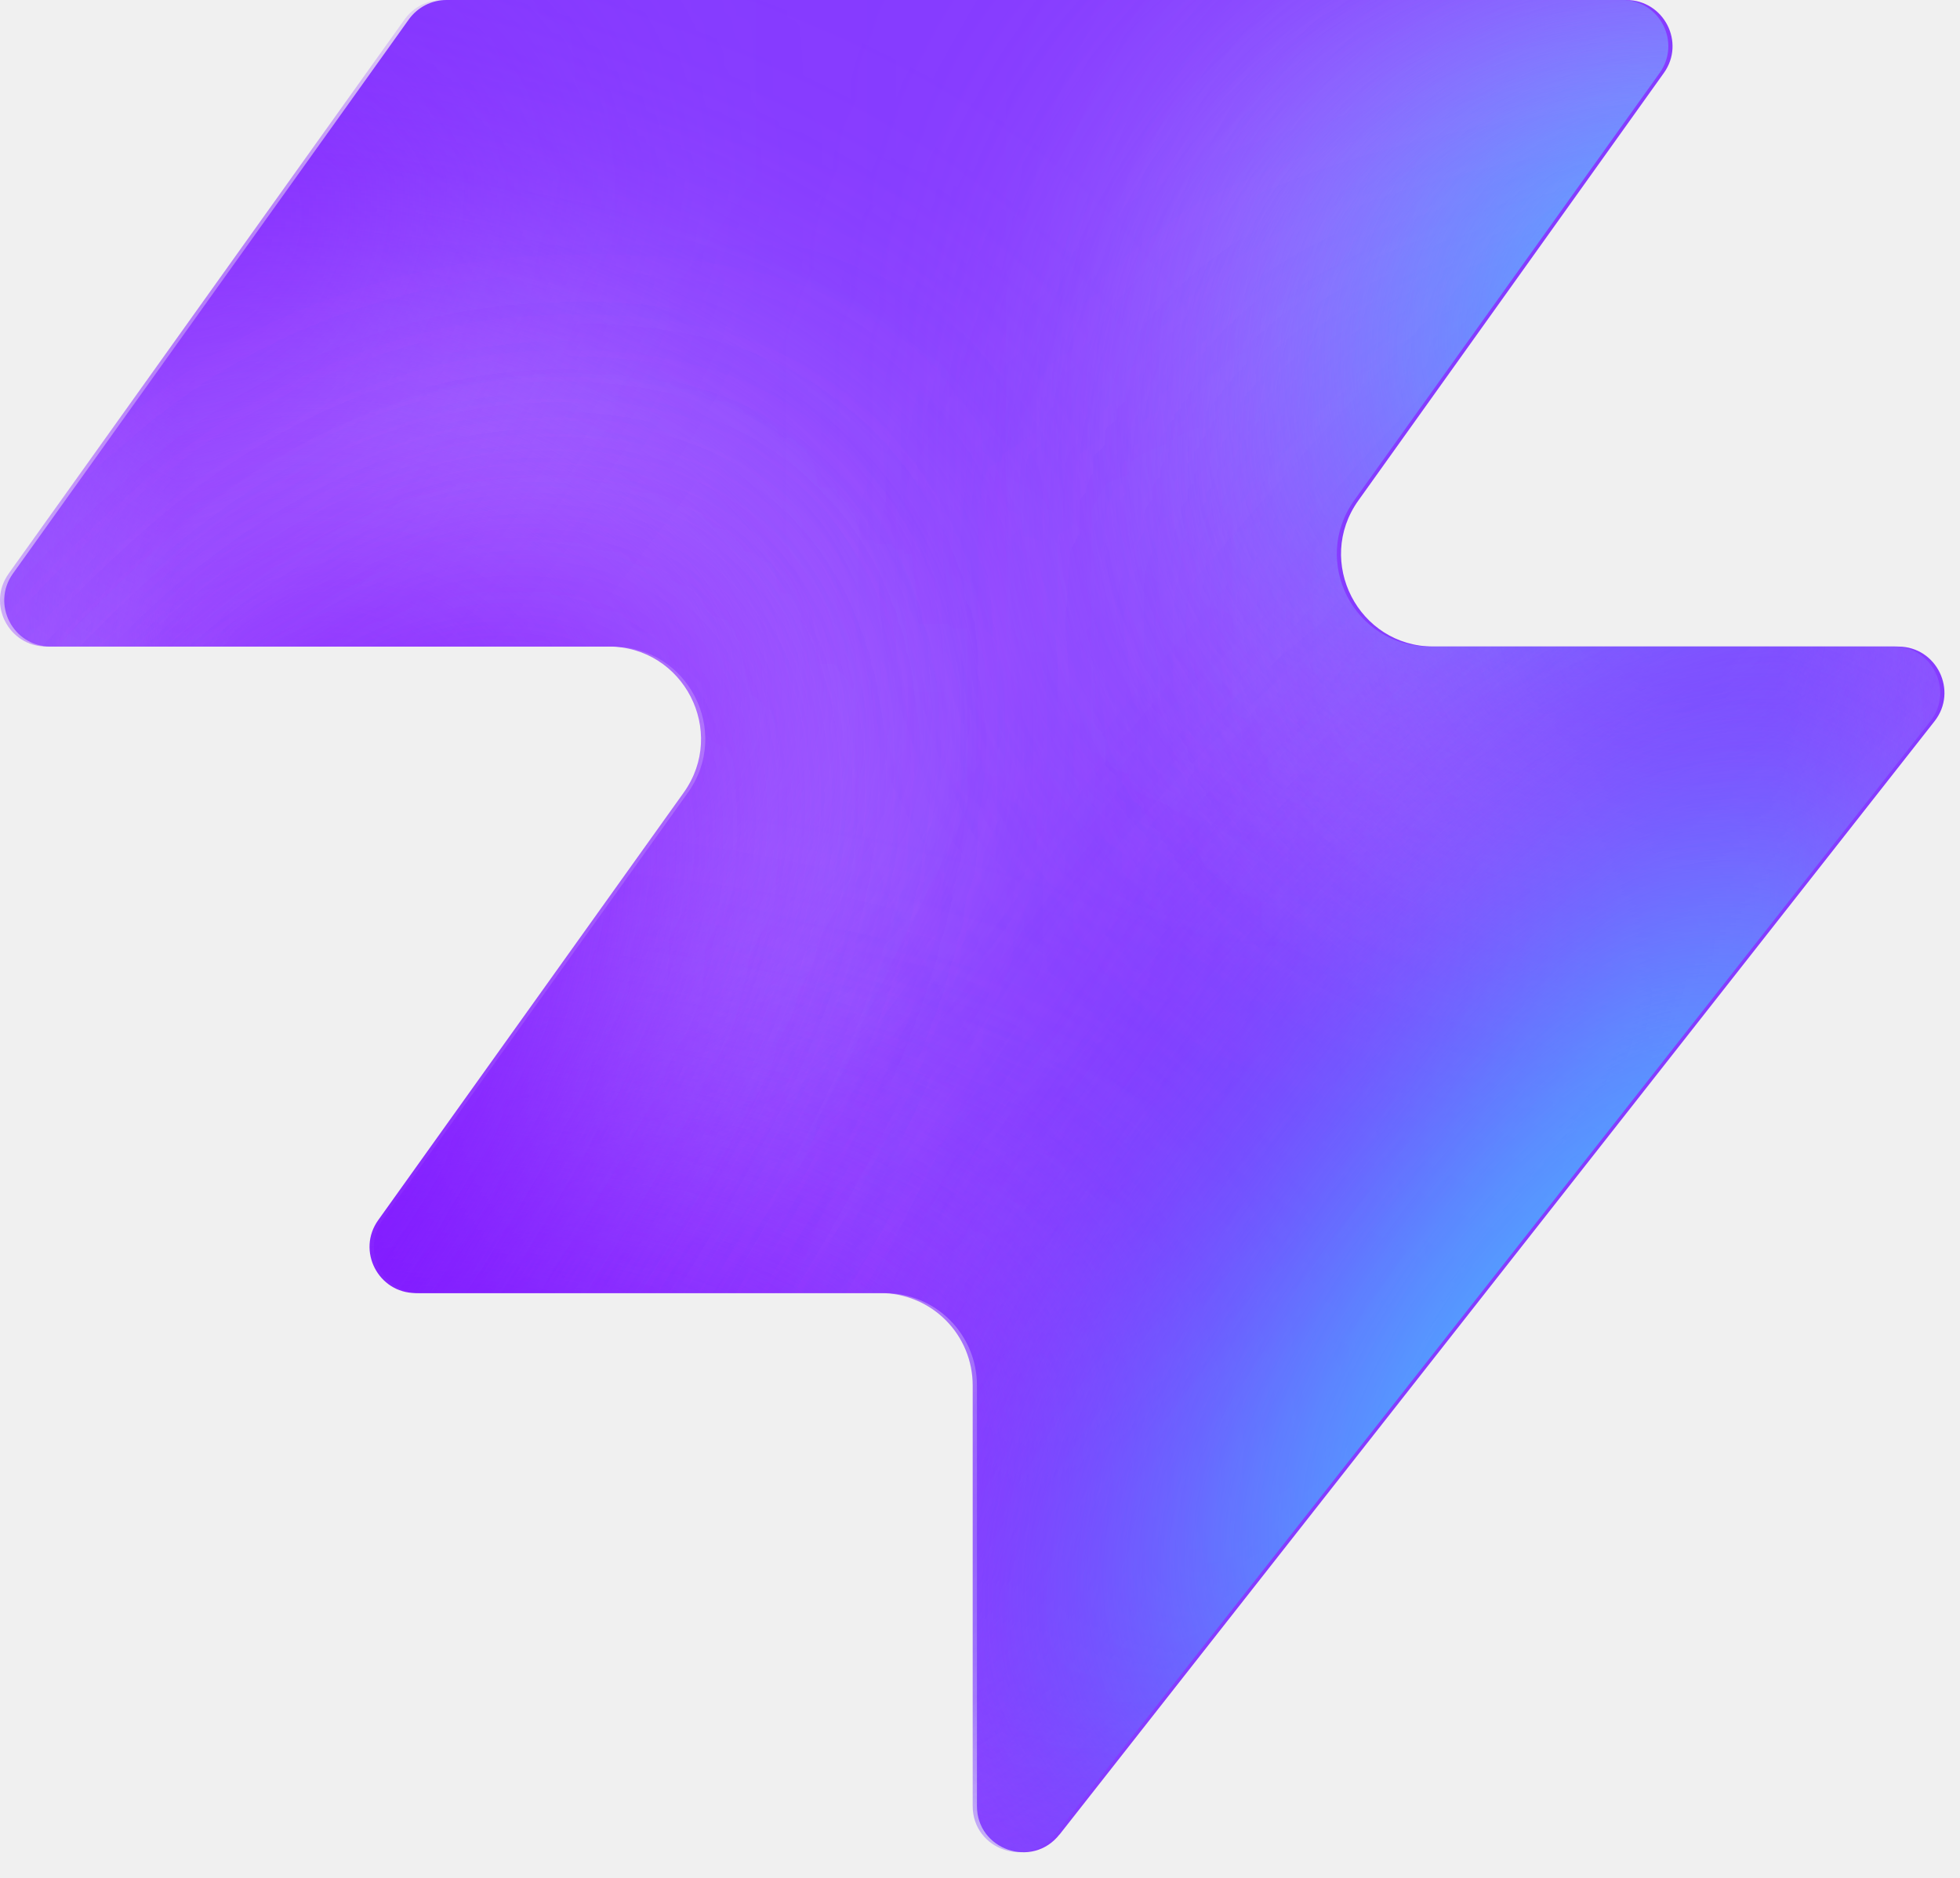
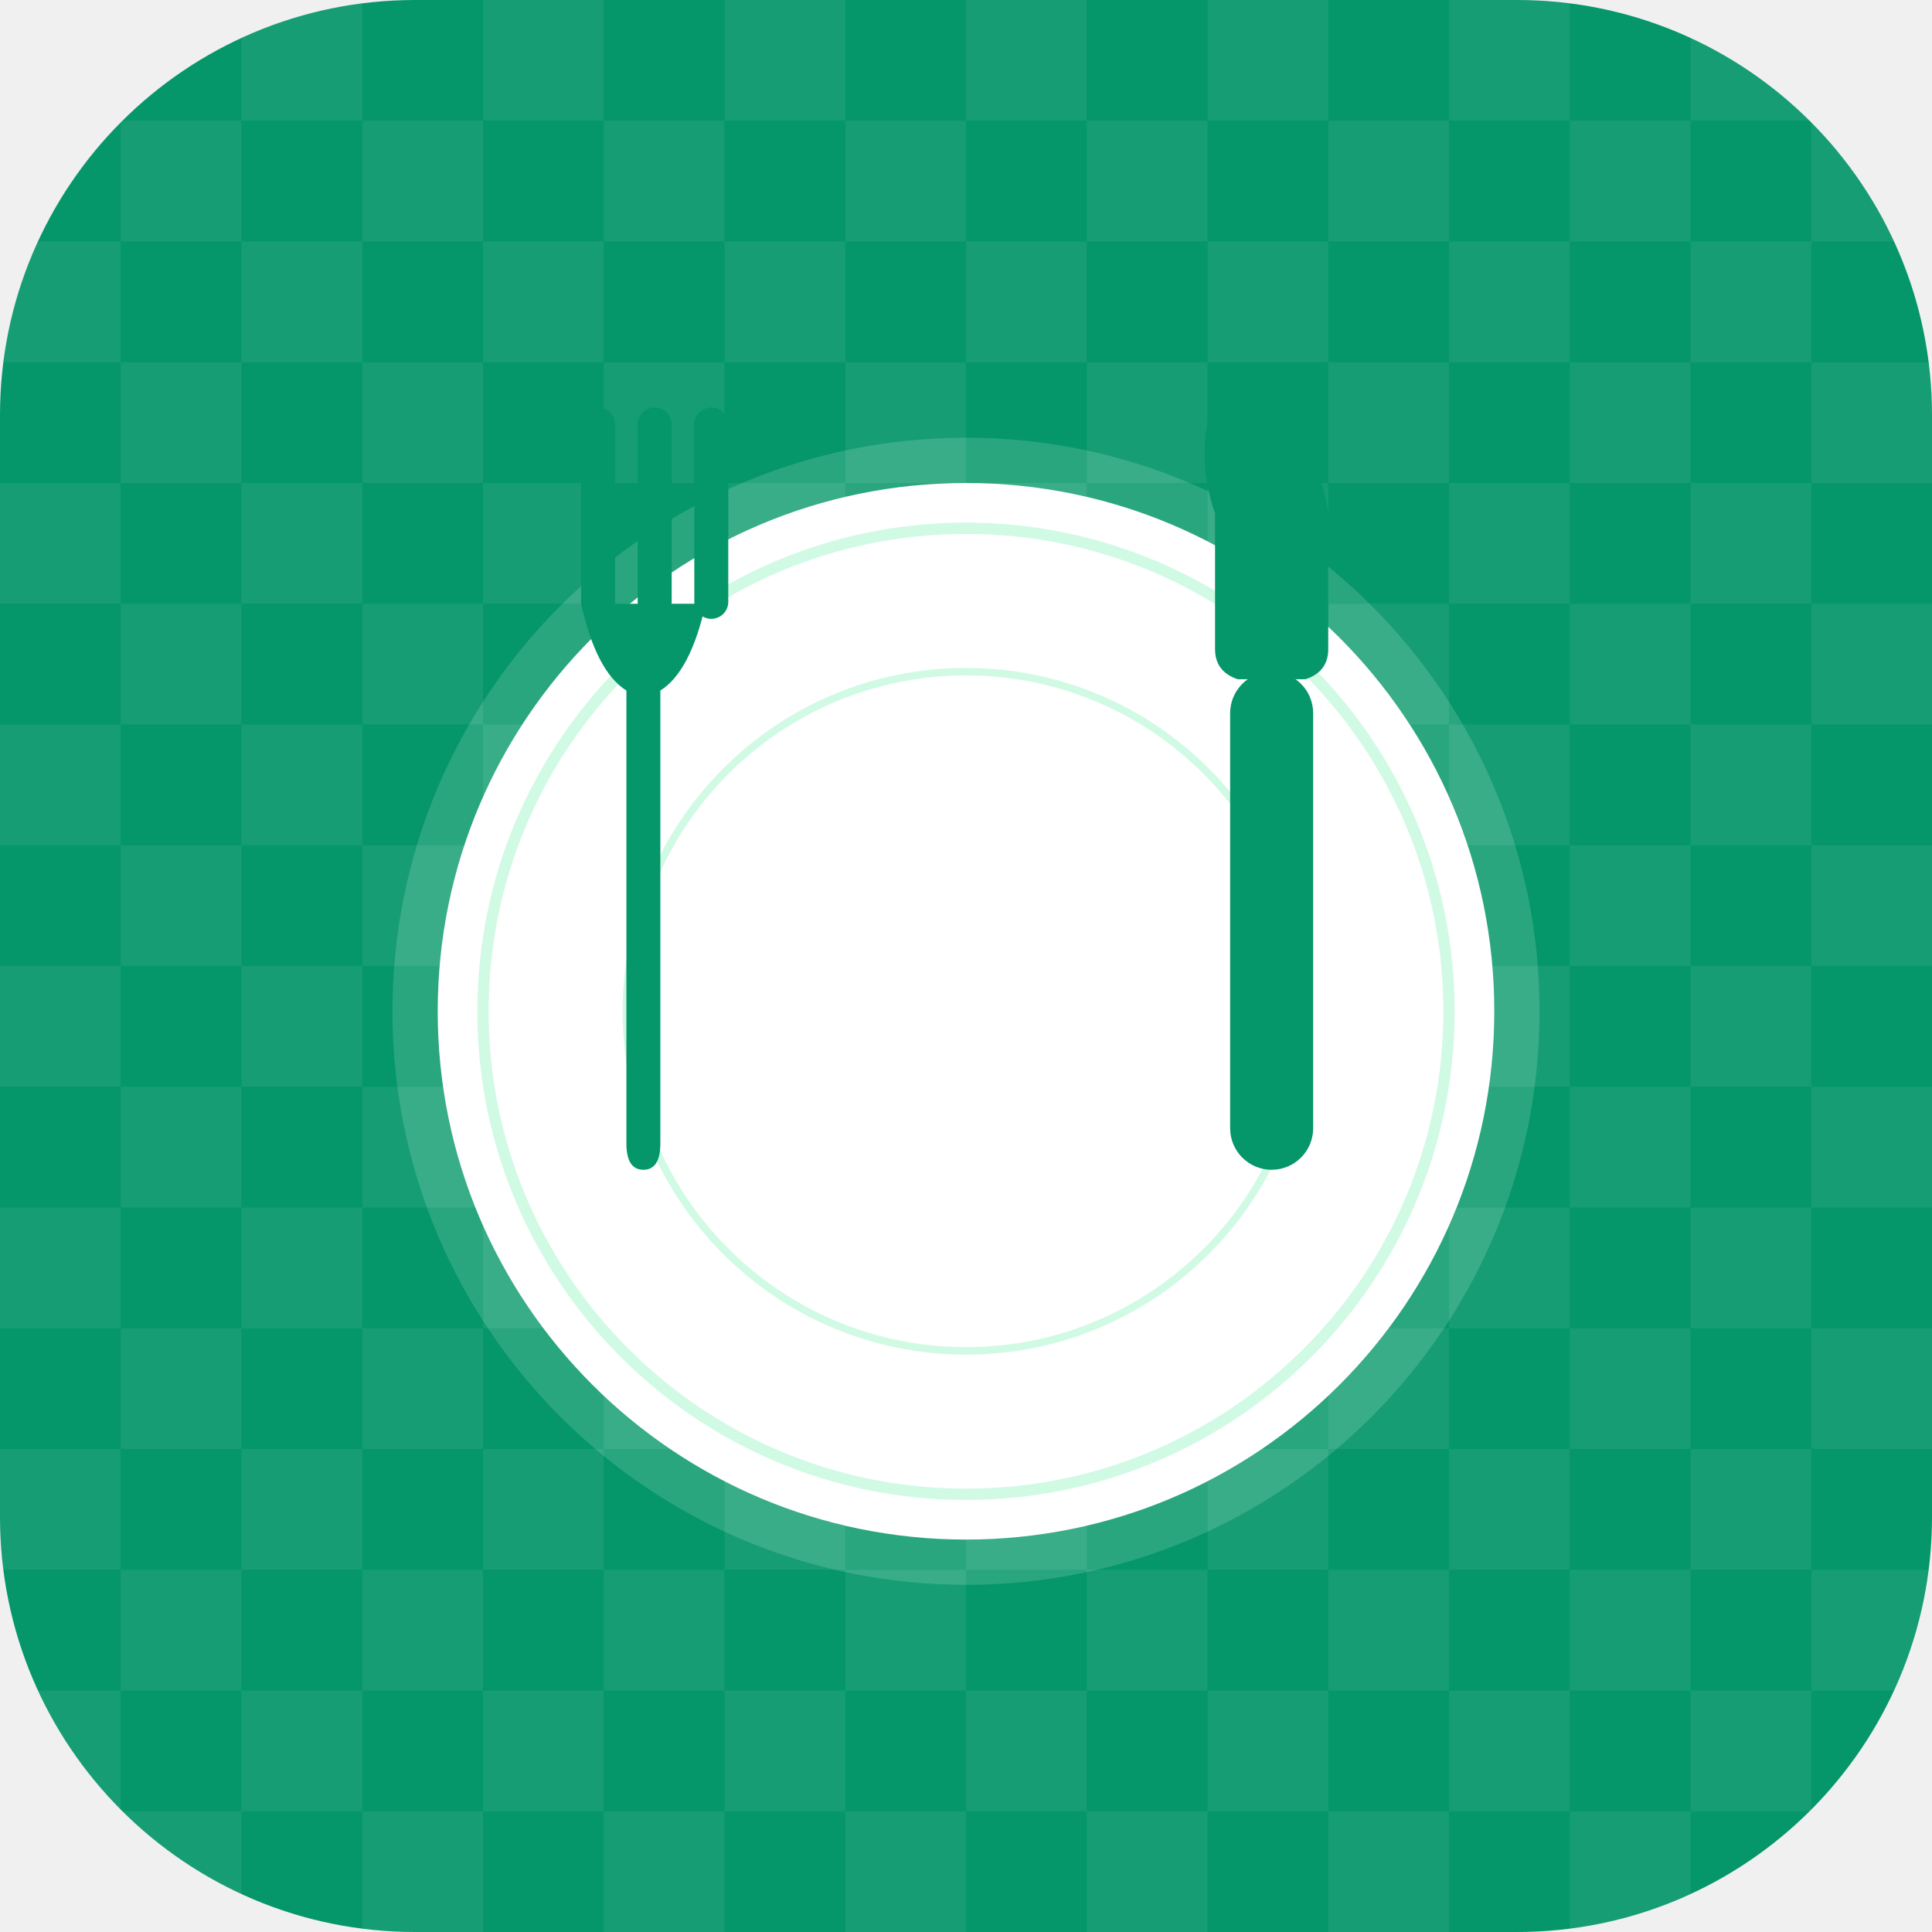
- <svg xmlns="http://www.w3.org/2000/svg" width="48" height="46" fill="none" viewBox="0 0 48 46">
-   <path fill="#863bff" d="M25.946 44.938c-.664.845-2.021.375-2.021-.698V33.937a2.26 2.26 0 0 0-2.262-2.262H10.287c-.92 0-1.456-1.04-.92-1.788l7.48-10.471c1.07-1.497 0-3.578-1.842-3.578H1.237c-.92 0-1.456-1.04-.92-1.788L10.013.474c.214-.297.556-.474.92-.474h28.894c.92 0 1.456 1.04.92 1.788l-7.48 10.471c-1.07 1.498 0 3.579 1.842 3.579h11.377c.943 0 1.473 1.088.89 1.83L25.947 44.94z" style="fill:#863bff;fill:color(display-p3 .525 .23 1);fill-opacity:1" />
-   <mask id="a" width="48" height="46" x="0" y="0" maskUnits="userSpaceOnUse" style="mask-type:alpha">
-     <path fill="#000" d="M25.842 44.938c-.664.844-2.021.375-2.021-.698V33.937a2.26 2.26 0 0 0-2.262-2.262H10.183c-.92 0-1.456-1.04-.92-1.788l7.48-10.471c1.07-1.498 0-3.579-1.842-3.579H1.133c-.92 0-1.456-1.04-.92-1.787L9.91.473c.214-.297.556-.474.92-.474h28.894c.92 0 1.456 1.04.92 1.788l-7.48 10.471c-1.07 1.498 0 3.578 1.842 3.578h11.377c.943 0 1.473 1.088.89 1.832L25.843 44.94z" style="fill:#000;fill-opacity:1" />
-   </mask>
-   <g mask="url(#a)">
-     <g filter="url(#b)">
-       <ellipse cx="5.508" cy="14.704" fill="#ede6ff" rx="5.508" ry="14.704" style="fill:#ede6ff;fill:color(display-p3 .927 .903 1);fill-opacity:1" transform="matrix(.00324 1 1 -.00324 -4.47 31.516)" />
-     </g>
-     <g filter="url(#c)">
-       <ellipse cx="10.399" cy="29.851" fill="#ede6ff" rx="10.399" ry="29.851" style="fill:#ede6ff;fill:color(display-p3 .927 .903 1);fill-opacity:1" transform="matrix(.00324 1 1 -.00324 -39.328 7.883)" />
-     </g>
-     <g filter="url(#d)">
-       <ellipse cx="5.508" cy="30.487" fill="#7e14ff" rx="5.508" ry="30.487" style="fill:#7e14ff;fill:color(display-p3 .492 .077 1);fill-opacity:1" transform="rotate(89.814 -25.913 -14.639)scale(1 -1)" />
-     </g>
-     <g filter="url(#e)">
-       <ellipse cx="5.508" cy="30.599" fill="#7e14ff" rx="5.508" ry="30.599" style="fill:#7e14ff;fill:color(display-p3 .492 .077 1);fill-opacity:1" transform="rotate(89.814 -32.644 -3.334)scale(1 -1)" />
-     </g>
-     <g filter="url(#f)">
-       <ellipse cx="5.508" cy="30.599" fill="#7e14ff" rx="5.508" ry="30.599" style="fill:#7e14ff;fill:color(display-p3 .492 .077 1);fill-opacity:1" transform="matrix(.00324 1 1 -.00324 -34.34 30.47)" />
-     </g>
-     <g filter="url(#g)">
-       <ellipse cx="14.072" cy="22.078" fill="#ede6ff" rx="14.072" ry="22.078" style="fill:#ede6ff;fill:color(display-p3 .927 .903 1);fill-opacity:1" transform="rotate(93.35 24.506 48.493)scale(-1 1)" />
-     </g>
-     <g filter="url(#h)">
-       <ellipse cx="3.47" cy="21.501" fill="#7e14ff" rx="3.47" ry="21.501" style="fill:#7e14ff;fill:color(display-p3 .492 .077 1);fill-opacity:1" transform="rotate(89.009 28.708 47.59)scale(-1 1)" />
-     </g>
-     <g filter="url(#i)">
-       <ellipse cx="3.47" cy="21.501" fill="#7e14ff" rx="3.47" ry="21.501" style="fill:#7e14ff;fill:color(display-p3 .492 .077 1);fill-opacity:1" transform="rotate(89.009 28.708 47.59)scale(-1 1)" />
-     </g>
-     <g filter="url(#j)">
-       <ellipse cx=".387" cy="8.972" fill="#7e14ff" rx="4.407" ry="29.108" style="fill:#7e14ff;fill:color(display-p3 .492 .077 1);fill-opacity:1" transform="rotate(39.51 .387 8.972)" />
-     </g>
-     <g filter="url(#k)">
-       <ellipse cx="47.523" cy="-6.092" fill="#7e14ff" rx="4.407" ry="29.108" style="fill:#7e14ff;fill:color(display-p3 .492 .077 1);fill-opacity:1" transform="rotate(37.892 47.523 -6.092)" />
-     </g>
-     <g filter="url(#l)">
-       <ellipse cx="41.412" cy="6.333" fill="#47bfff" rx="5.971" ry="9.665" style="fill:#47bfff;fill:color(display-p3 .28 .748 1);fill-opacity:1" transform="rotate(37.892 41.412 6.333)" />
-     </g>
-     <g filter="url(#m)">
-       <ellipse cx="-1.879" cy="38.332" fill="#7e14ff" rx="4.407" ry="29.108" style="fill:#7e14ff;fill:color(display-p3 .492 .077 1);fill-opacity:1" transform="rotate(37.892 -1.88 38.332)" />
-     </g>
-     <g filter="url(#n)">
-       <ellipse cx="-1.879" cy="38.332" fill="#7e14ff" rx="4.407" ry="29.108" style="fill:#7e14ff;fill:color(display-p3 .492 .077 1);fill-opacity:1" transform="rotate(37.892 -1.88 38.332)" />
-     </g>
-     <g filter="url(#o)">
-       <ellipse cx="35.651" cy="29.907" fill="#7e14ff" rx="4.407" ry="29.108" style="fill:#7e14ff;fill:color(display-p3 .492 .077 1);fill-opacity:1" transform="rotate(37.892 35.651 29.907)" />
-     </g>
-     <g filter="url(#p)">
-       <ellipse cx="38.418" cy="32.4" fill="#47bfff" rx="5.971" ry="15.297" style="fill:#47bfff;fill:color(display-p3 .28 .748 1);fill-opacity:1" transform="rotate(37.892 38.418 32.4)" />
-     </g>
+ <svg xmlns="http://www.w3.org/2000/svg" width="512" height="512" viewBox="0 0 512 512">
+   <defs>
+     <pattern id="checks" width="64" height="64" patternUnits="userSpaceOnUse">
+       <rect width="32" height="32" fill="rgba(255,255,255,0.07)" />
+       <rect x="32" y="32" width="32" height="32" fill="rgba(255,255,255,0.07)" />
+     </pattern>
+     <clipPath id="clip">
+       <rect width="512" height="512" rx="110" />
+     </clipPath>
+   </defs>
+   <rect width="512" height="512" rx="110" fill="#059669" />
+   <rect width="512" height="512" fill="url(#checks)" clip-path="url(#clip)" />
+   <circle cx="256" cy="268" r="152" fill="rgba(255,255,255,0.15)" />
+   <circle cx="256" cy="268" r="140" fill="white" />
+   <circle cx="256" cy="268" r="128" fill="none" stroke="#d1fae5" stroke-width="3" />
+   <circle cx="256" cy="268" r="90" fill="none" stroke="#d1fae5" stroke-width="2" />
+   <g transform="translate(148,108)" fill="#059669">
+     <rect x="6" y="0" width="9" height="56" rx="4.5" />
+     <rect x="21" y="0" width="9" height="56" rx="4.5" />
+     <rect x="36" y="0" width="9" height="56" rx="4.5" />
+     <path d="M6,52 Q10,70 18,75 L18,195 Q18,202 22.5,202 Q27,202 27,195 L27,75 Q35,70 39,52 Z" />
  </g>
-   <defs>
-     <filter id="b" width="60.045" height="41.654" x="-19.77" y="16.149" color-interpolation-filters="sRGB" filterUnits="userSpaceOnUse">
-       <feFlood flood-opacity="0" result="BackgroundImageFix" />
-       <feBlend in="SourceGraphic" in2="BackgroundImageFix" result="shape" />
-       <feGaussianBlur result="effect1_foregroundBlur_2002_17158" stdDeviation="7.659" />
-     </filter>
-     <filter id="c" width="90.34" height="51.437" x="-54.613" y="-7.533" color-interpolation-filters="sRGB" filterUnits="userSpaceOnUse">
-       <feFlood flood-opacity="0" result="BackgroundImageFix" />
-       <feBlend in="SourceGraphic" in2="BackgroundImageFix" result="shape" />
-       <feGaussianBlur result="effect1_foregroundBlur_2002_17158" stdDeviation="7.659" />
-     </filter>
-     <filter id="d" width="79.355" height="29.4" x="-49.64" y="2.03" color-interpolation-filters="sRGB" filterUnits="userSpaceOnUse">
-       <feFlood flood-opacity="0" result="BackgroundImageFix" />
-       <feBlend in="SourceGraphic" in2="BackgroundImageFix" result="shape" />
-       <feGaussianBlur result="effect1_foregroundBlur_2002_17158" stdDeviation="4.596" />
-     </filter>
-     <filter id="e" width="79.579" height="29.4" x="-45.045" y="20.029" color-interpolation-filters="sRGB" filterUnits="userSpaceOnUse">
-       <feFlood flood-opacity="0" result="BackgroundImageFix" />
-       <feBlend in="SourceGraphic" in2="BackgroundImageFix" result="shape" />
-       <feGaussianBlur result="effect1_foregroundBlur_2002_17158" stdDeviation="4.596" />
-     </filter>
-     <filter id="f" width="79.579" height="29.4" x="-43.513" y="21.178" color-interpolation-filters="sRGB" filterUnits="userSpaceOnUse">
-       <feFlood flood-opacity="0" result="BackgroundImageFix" />
-       <feBlend in="SourceGraphic" in2="BackgroundImageFix" result="shape" />
-       <feGaussianBlur result="effect1_foregroundBlur_2002_17158" stdDeviation="4.596" />
-     </filter>
-     <filter id="g" width="74.749" height="58.852" x="15.756" y="-17.901" color-interpolation-filters="sRGB" filterUnits="userSpaceOnUse">
-       <feFlood flood-opacity="0" result="BackgroundImageFix" />
-       <feBlend in="SourceGraphic" in2="BackgroundImageFix" result="shape" />
-       <feGaussianBlur result="effect1_foregroundBlur_2002_17158" stdDeviation="7.659" />
-     </filter>
-     <filter id="h" width="61.377" height="25.362" x="23.548" y="2.284" color-interpolation-filters="sRGB" filterUnits="userSpaceOnUse">
-       <feFlood flood-opacity="0" result="BackgroundImageFix" />
-       <feBlend in="SourceGraphic" in2="BackgroundImageFix" result="shape" />
-       <feGaussianBlur result="effect1_foregroundBlur_2002_17158" stdDeviation="4.596" />
-     </filter>
-     <filter id="i" width="61.377" height="25.362" x="23.548" y="2.284" color-interpolation-filters="sRGB" filterUnits="userSpaceOnUse">
-       <feFlood flood-opacity="0" result="BackgroundImageFix" />
-       <feBlend in="SourceGraphic" in2="BackgroundImageFix" result="shape" />
-       <feGaussianBlur result="effect1_foregroundBlur_2002_17158" stdDeviation="4.596" />
-     </filter>
-     <filter id="j" width="56.045" height="63.649" x="-27.636" y="-22.853" color-interpolation-filters="sRGB" filterUnits="userSpaceOnUse">
-       <feFlood flood-opacity="0" result="BackgroundImageFix" />
-       <feBlend in="SourceGraphic" in2="BackgroundImageFix" result="shape" />
-       <feGaussianBlur result="effect1_foregroundBlur_2002_17158" stdDeviation="4.596" />
-     </filter>
-     <filter id="k" width="54.814" height="64.646" x="20.116" y="-38.415" color-interpolation-filters="sRGB" filterUnits="userSpaceOnUse">
-       <feFlood flood-opacity="0" result="BackgroundImageFix" />
-       <feBlend in="SourceGraphic" in2="BackgroundImageFix" result="shape" />
-       <feGaussianBlur result="effect1_foregroundBlur_2002_17158" stdDeviation="4.596" />
-     </filter>
-     <filter id="l" width="33.541" height="35.313" x="24.641" y="-11.323" color-interpolation-filters="sRGB" filterUnits="userSpaceOnUse">
-       <feFlood flood-opacity="0" result="BackgroundImageFix" />
-       <feBlend in="SourceGraphic" in2="BackgroundImageFix" result="shape" />
-       <feGaussianBlur result="effect1_foregroundBlur_2002_17158" stdDeviation="4.596" />
-     </filter>
-     <filter id="m" width="54.814" height="64.646" x="-29.286" y="6.009" color-interpolation-filters="sRGB" filterUnits="userSpaceOnUse">
-       <feFlood flood-opacity="0" result="BackgroundImageFix" />
-       <feBlend in="SourceGraphic" in2="BackgroundImageFix" result="shape" />
-       <feGaussianBlur result="effect1_foregroundBlur_2002_17158" stdDeviation="4.596" />
-     </filter>
-     <filter id="n" width="54.814" height="64.646" x="-29.286" y="6.009" color-interpolation-filters="sRGB" filterUnits="userSpaceOnUse">
-       <feFlood flood-opacity="0" result="BackgroundImageFix" />
-       <feBlend in="SourceGraphic" in2="BackgroundImageFix" result="shape" />
-       <feGaussianBlur result="effect1_foregroundBlur_2002_17158" stdDeviation="4.596" />
-     </filter>
-     <filter id="o" width="54.814" height="64.646" x="8.244" y="-2.416" color-interpolation-filters="sRGB" filterUnits="userSpaceOnUse">
-       <feFlood flood-opacity="0" result="BackgroundImageFix" />
-       <feBlend in="SourceGraphic" in2="BackgroundImageFix" result="shape" />
-       <feGaussianBlur result="effect1_foregroundBlur_2002_17158" stdDeviation="4.596" />
-     </filter>
-     <filter id="p" width="39.409" height="43.623" x="18.713" y="10.588" color-interpolation-filters="sRGB" filterUnits="userSpaceOnUse">
-       <feFlood flood-opacity="0" result="BackgroundImageFix" />
-       <feBlend in="SourceGraphic" in2="BackgroundImageFix" result="shape" />
-       <feGaussianBlur result="effect1_foregroundBlur_2002_17158" stdDeviation="4.596" />
-     </filter>
-   </defs>
+   <g transform="translate(312,108)" fill="#059669">
+     <path d="M9,0 Q36,0 40,28 L40,64 Q40,70 34,72 L16,72 Q10,70 10,64 L10,28 Q5,14 9,0 Z" />
+     <rect x="14" y="70" width="22" height="132" rx="11" />
+   </g>
</svg>
